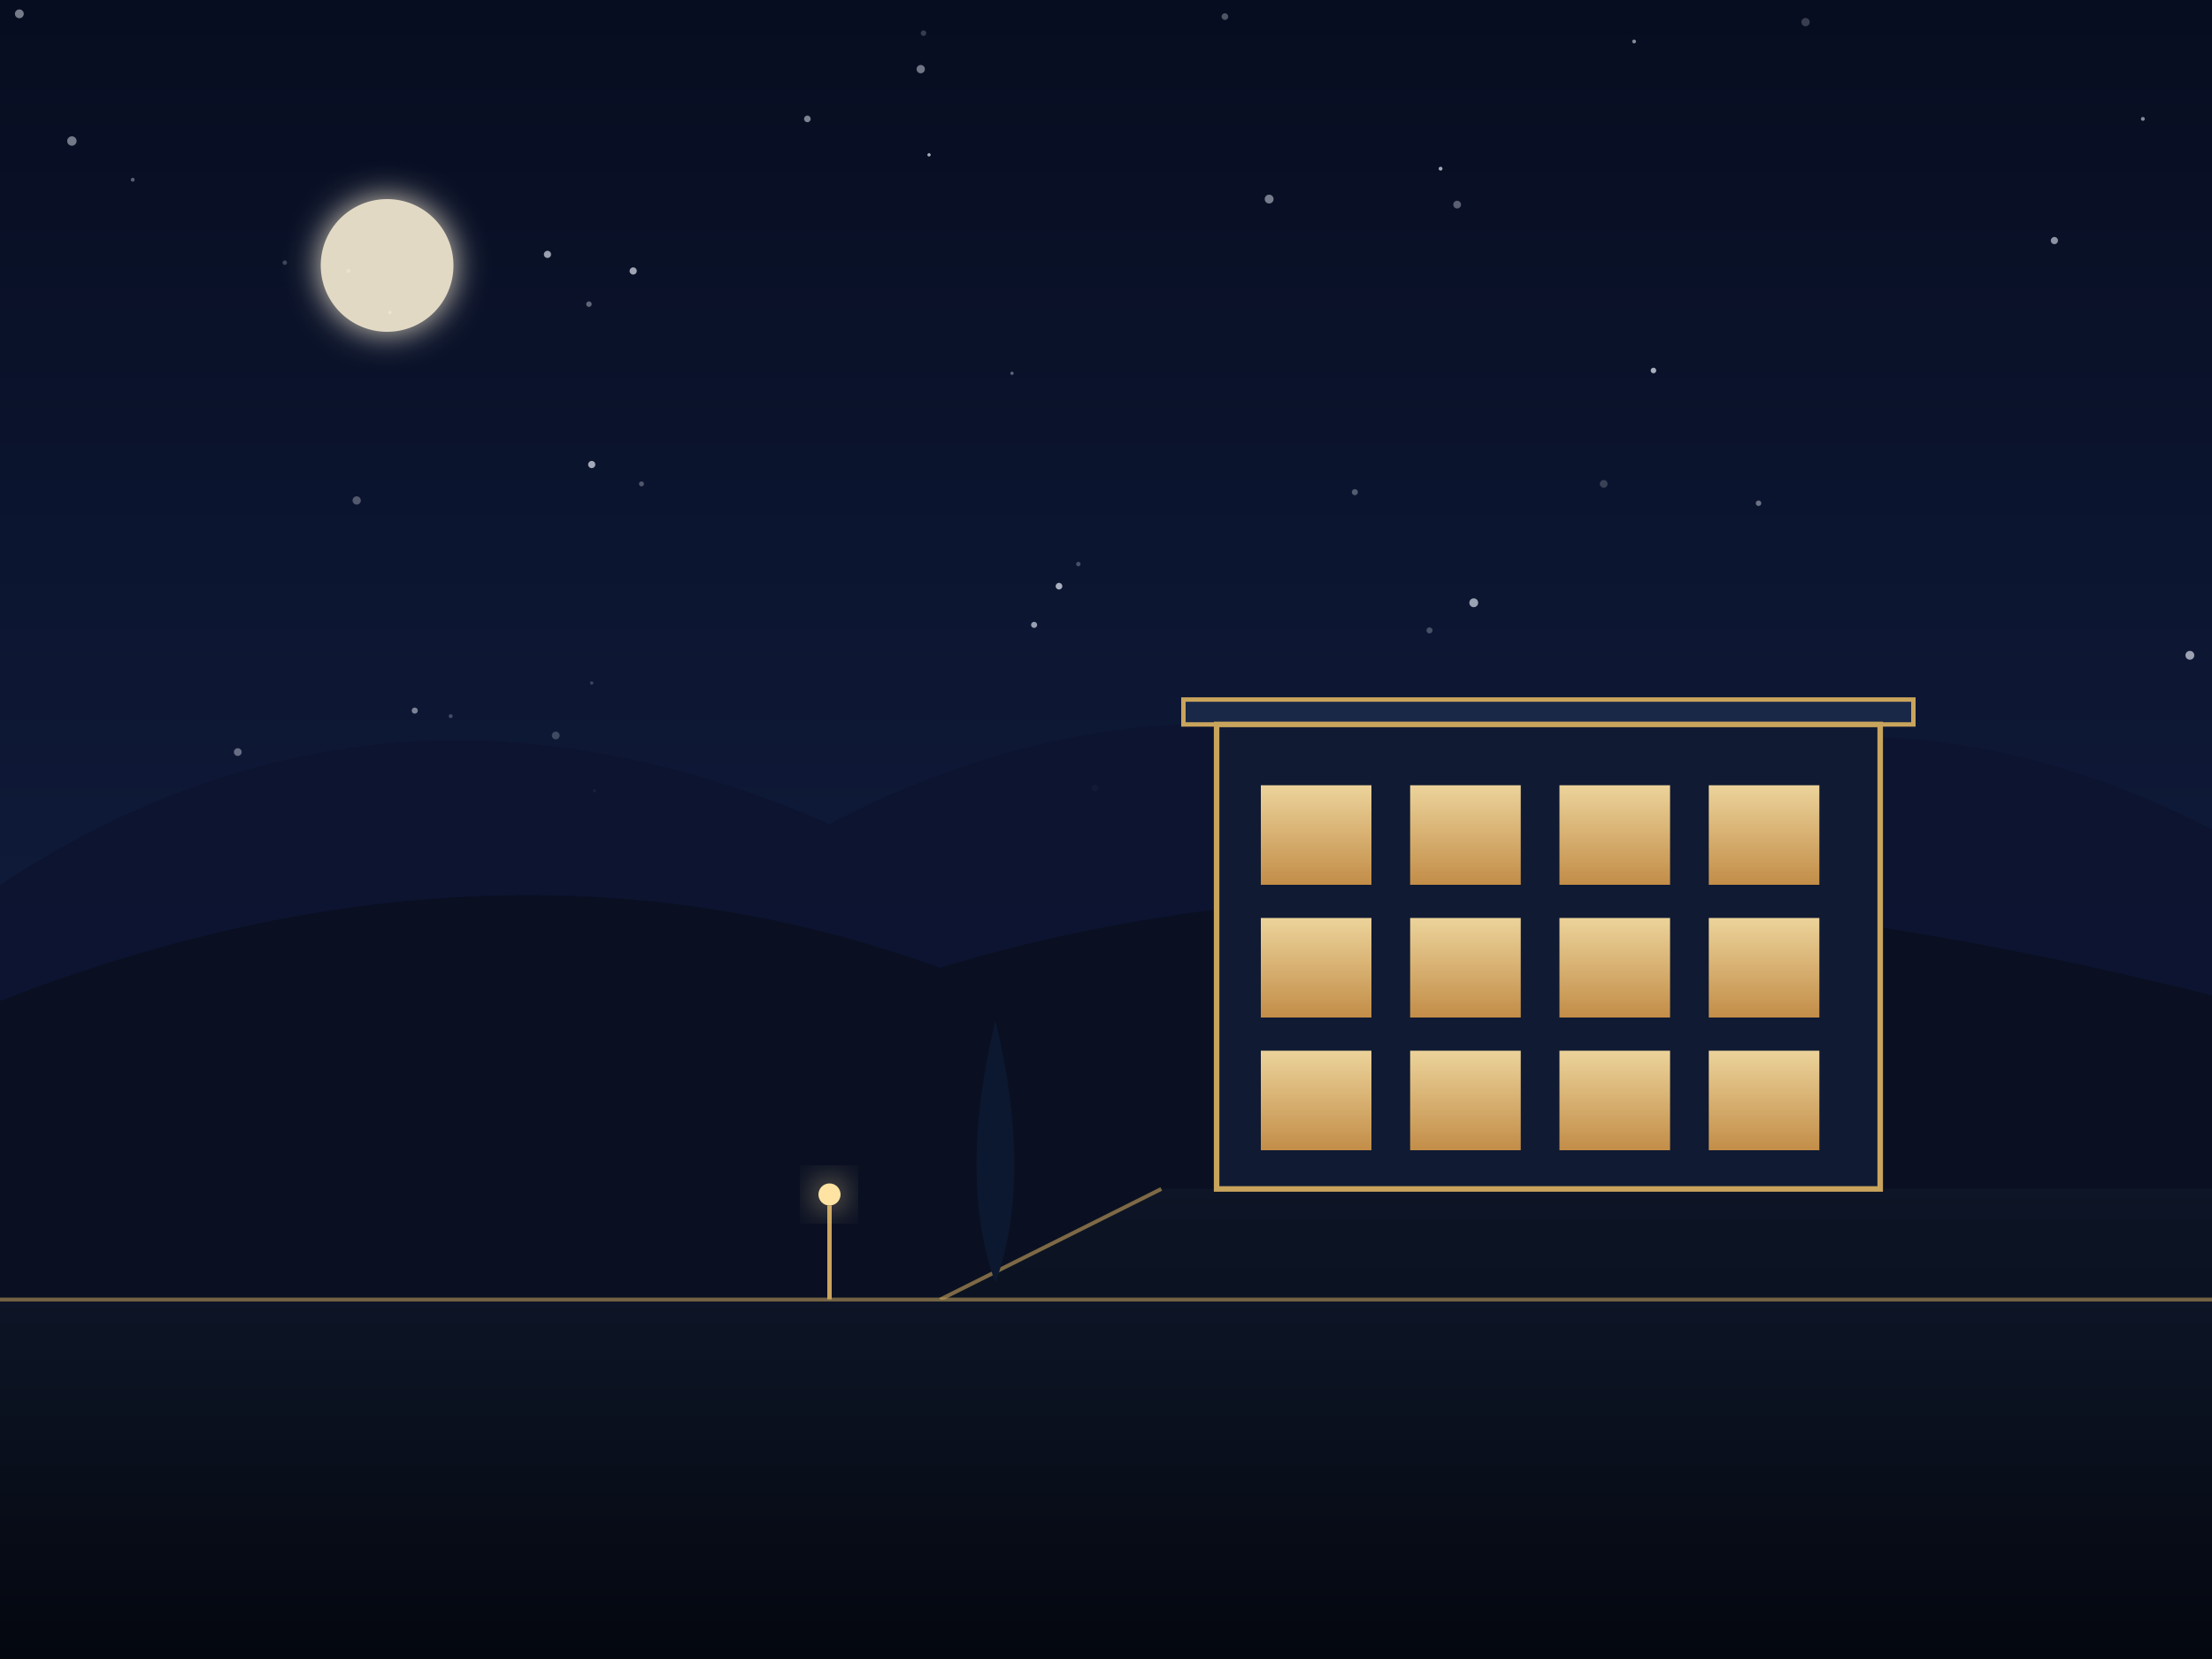
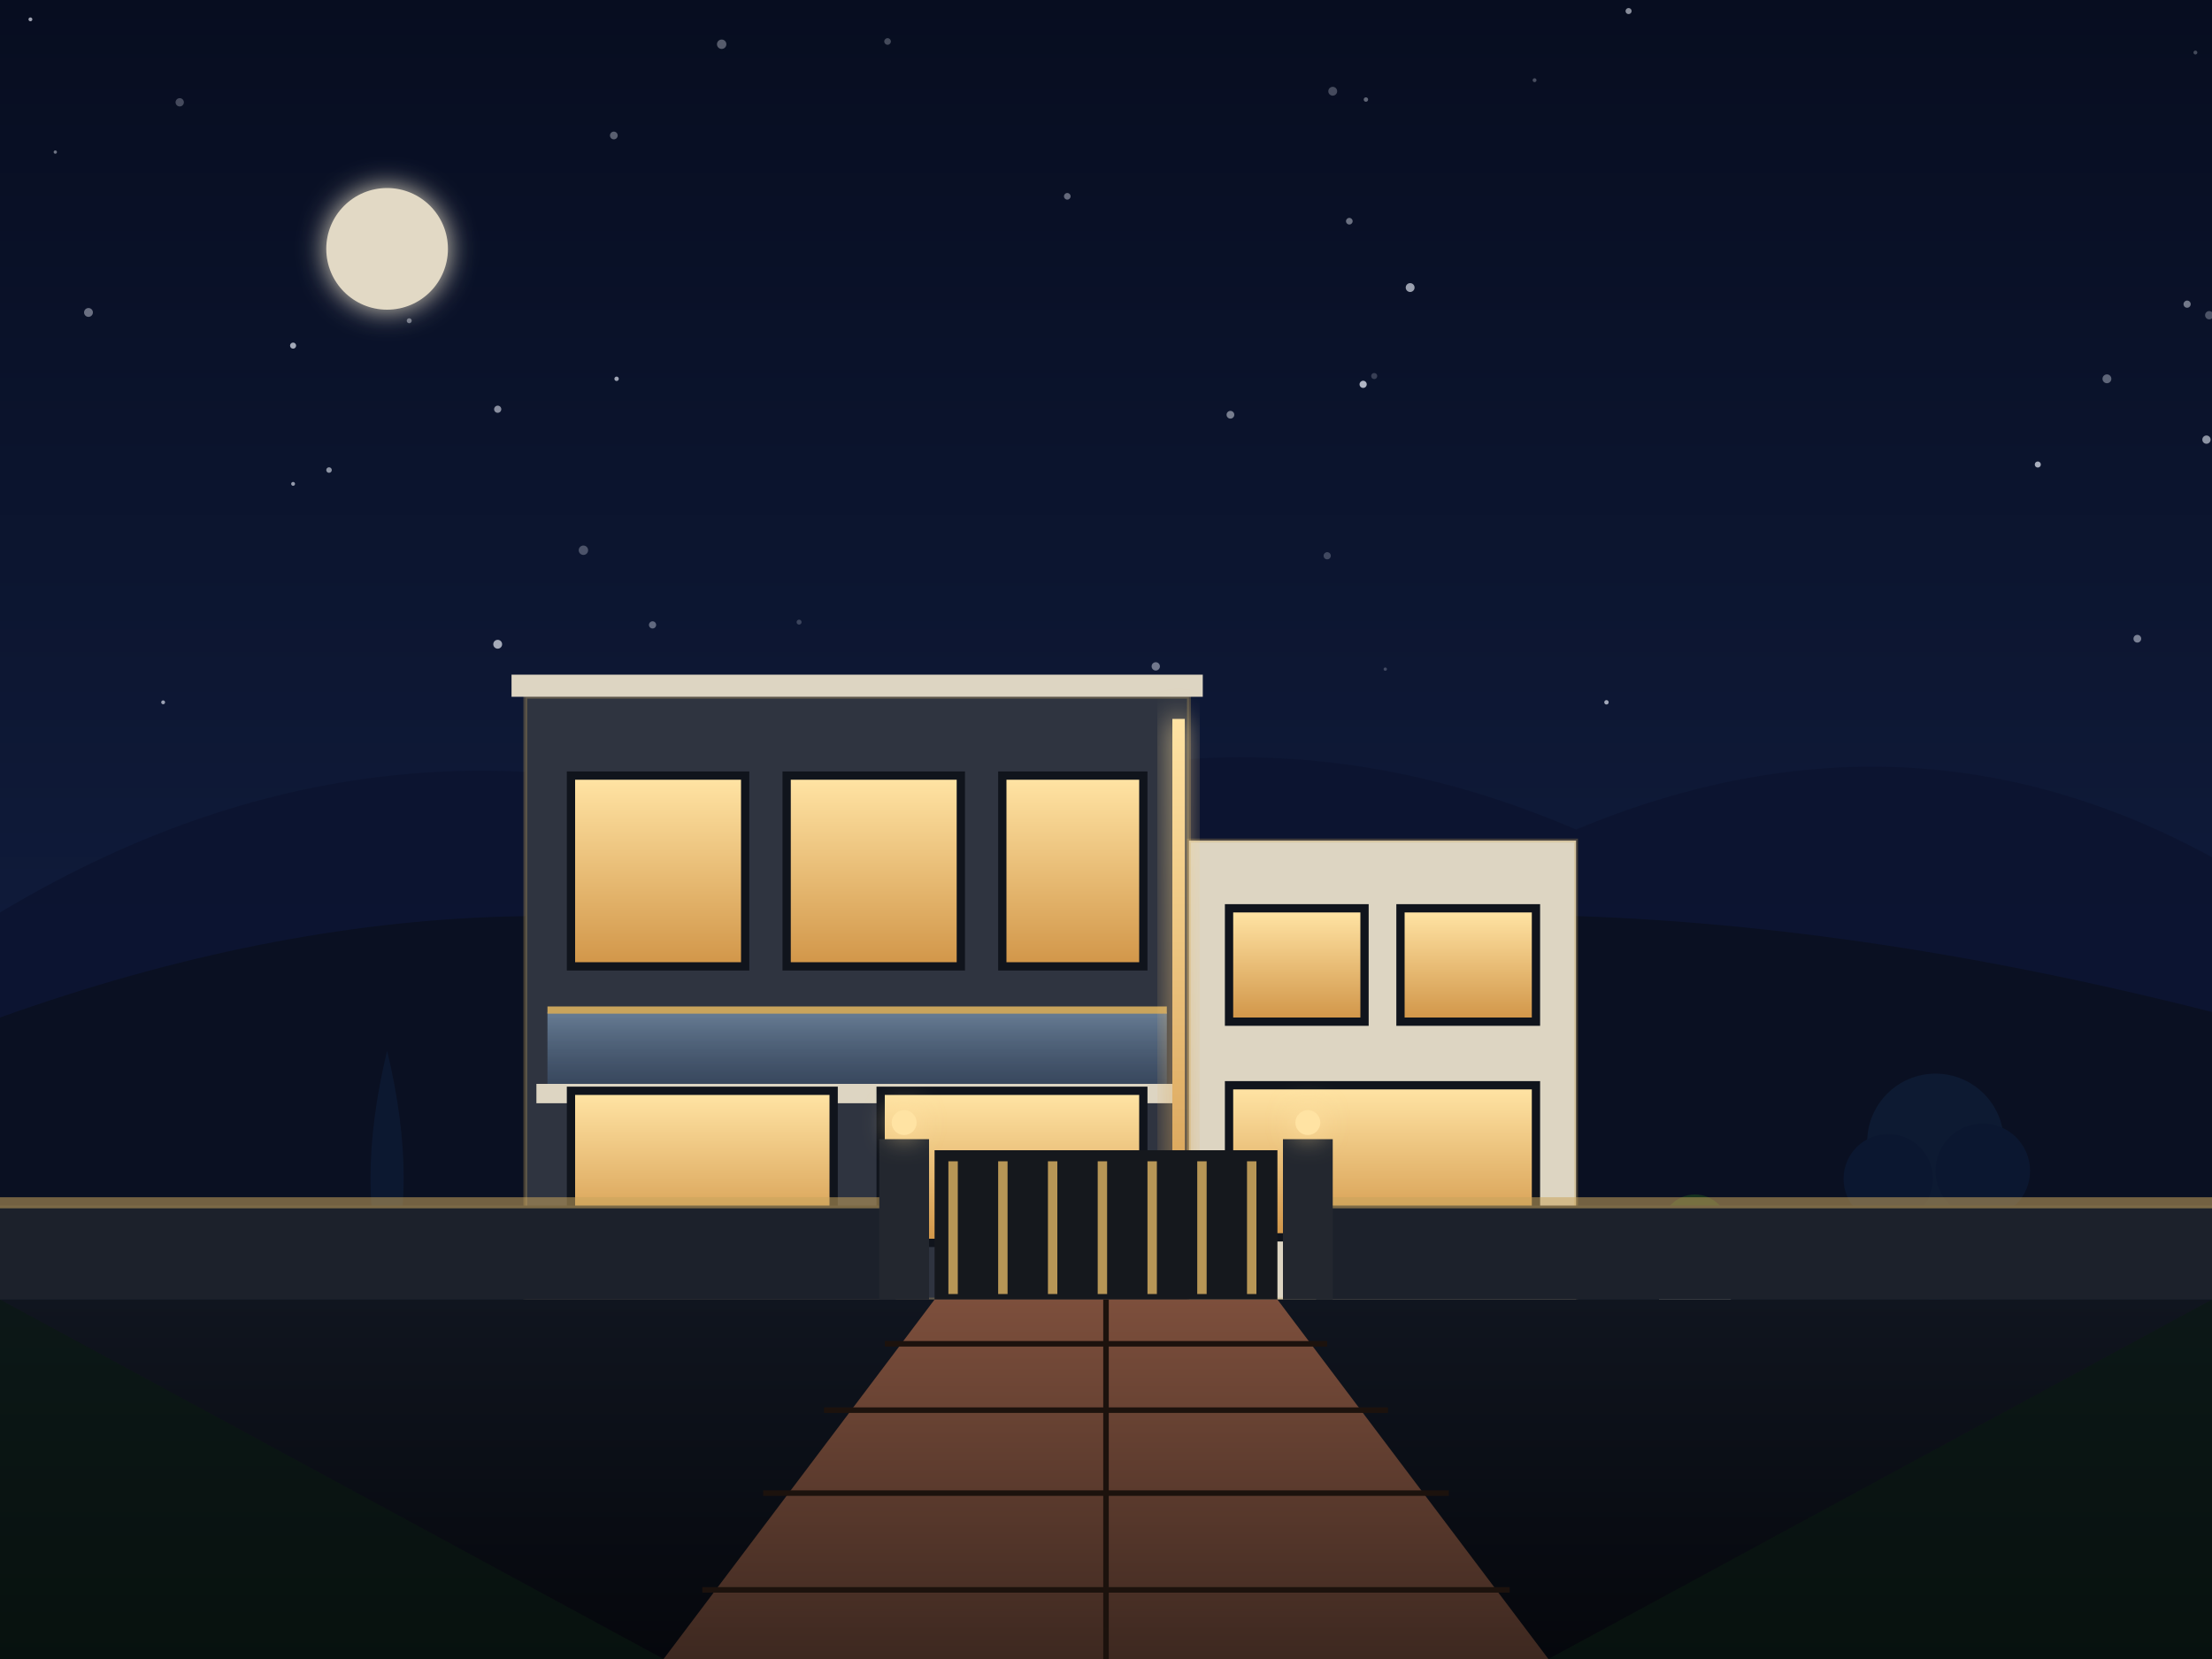
<svg xmlns="http://www.w3.org/2000/svg" viewBox="0 0 800 600" role="img">
  <defs>
    <linearGradient id="sky" x1="0" y1="0" x2="0" y2="1">
      <stop offset="0" stop-color="#070d20" />
      <stop offset="0.62" stop-color="#101c3d" />
      <stop offset="1" stop-color="#23355e" />
    </linearGradient>
    <linearGradient id="ground" x1="0" y1="0" x2="0" y2="1">
-       <stop offset="0" stop-color="#0d1526" />
-       <stop offset="1" stop-color="#04070f" />
+       <stop offset="0" stop-color="#10151f" />
+       <stop offset="1" stop-color="#05070c" />
    </linearGradient>
    <linearGradient id="wg" x1="0" y1="0" x2="0" y2="1">
      <stop offset="0" stop-color="#ffe3a3" />
      <stop offset="1" stop-color="#d2974a" />
    </linearGradient>
-     <linearGradient id="pool" x1="0" y1="0" x2="0" y2="1">
-       <stop offset="0" stop-color="#1d3a5f" />
-       <stop offset="1" stop-color="#0b1b32" />
+     <linearGradient id="pav" x1="0" y1="0" x2="0" y2="1">
+       <stop offset="0" stop-color="#7d4f3c" />
+       <stop offset="1" stop-color="#3d2820" />
    </linearGradient>
-     <filter id="glow" x="-80%" y="-80%" width="260%" height="260%">
-       <feGaussianBlur stdDeviation="6" result="b" />
+     <linearGradient id="glassg" x1="0" y1="0" x2="0" y2="1">
+       <stop offset="0" stop-color="#9fc4e8" stop-opacity="0.5" />
+       <stop offset="1" stop-color="#4a6c94" stop-opacity="0.35" />
+     </linearGradient>
+     <filter id="glow" x="-120%" y="-120%" width="340%" height="340%">
+       <feGaussianBlur stdDeviation="5" result="b" />
      <feMerge>
        <feMergeNode in="b" />
        <feMergeNode in="SourceGraphic" />
      </feMerge>
    </filter>
  </defs>
  <rect width="800" height="600" fill="url(#sky)" />
-   <circle cx="215" cy="286" r="0.6" fill="#e8ecf7" opacity="0.65" />
-   <circle cx="26" cy="51" r="1.7" fill="#e8ecf7" opacity="0.48" />
-   <circle cx="598" cy="134" r="1.0" fill="#e8ecf7" opacity="0.72" />
-   <circle cx="517" cy="228" r="1.1" fill="#e8ecf7" opacity="0.27" />
-   <circle cx="580" cy="175" r="1.4" fill="#e8ecf7" opacity="0.21" />
-   <circle cx="213" cy="110" r="1.0" fill="#e8ecf7" opacity="0.39" />
-   <circle cx="792" cy="237" r="1.6" fill="#e8ecf7" opacity="0.65" />
-   <circle cx="232" cy="175" r="0.9" fill="#e8ecf7" opacity="0.31" />
-   <circle cx="201" cy="266" r="1.4" fill="#e8ecf7" opacity="0.23" />
-   <circle cx="334" cy="12" r="1.0" fill="#e8ecf7" opacity="0.21" />
-   <circle cx="390" cy="204" r="0.8" fill="#e8ecf7" opacity="0.27" />
-   <circle cx="333" cy="25" r="1.5" fill="#e8ecf7" opacity="0.47" />
-   <circle cx="490" cy="178" r="1.1" fill="#e8ecf7" opacity="0.33" />
-   <circle cx="150" cy="257" r="1.1" fill="#e8ecf7" opacity="0.51" />
-   <circle cx="366" cy="135" r="0.6" fill="#e8ecf7" opacity="0.38" />
-   <circle cx="126" cy="98" r="0.7" fill="#e8ecf7" opacity="0.56" />
-   <circle cx="48" cy="65" r="0.7" fill="#e8ecf7" opacity="0.36" />
-   <circle cx="775" cy="43" r="0.7" fill="#e8ecf7" opacity="0.56" />
-   <circle cx="214" cy="247" r="0.6" fill="#e8ecf7" opacity="0.22" />
-   <circle cx="396" cy="285" r="1.2" fill="#e8ecf7" opacity="0.36" />
-   <circle cx="521" cy="61" r="0.7" fill="#e8ecf7" opacity="0.69" />
-   <circle cx="129" cy="181" r="1.5" fill="#e8ecf7" opacity="0.32" />
-   <circle cx="591" cy="15" r="0.7" fill="#e8ecf7" opacity="0.55" />
-   <circle cx="459" cy="72" r="1.6" fill="#e8ecf7" opacity="0.49" />
-   <circle cx="443" cy="6" r="1.2" fill="#e8ecf7" opacity="0.32" />
-   <circle cx="383" cy="212" r="1.2" fill="#e8ecf7" opacity="0.72" />
-   <circle cx="374" cy="226" r="1.1" fill="#e8ecf7" opacity="0.64" />
-   <circle cx="7" cy="5" r="1.6" fill="#e8ecf7" opacity="0.49" />
-   <circle cx="292" cy="43" r="1.2" fill="#e8ecf7" opacity="0.52" />
-   <circle cx="214" cy="168" r="1.3" fill="#e8ecf7" opacity="0.69" />
-   <circle cx="103" cy="95" r="0.8" fill="#e8ecf7" opacity="0.24" />
-   <circle cx="163" cy="259" r="0.7" fill="#e8ecf7" opacity="0.26" />
-   <circle cx="336" cy="56" r="0.6" fill="#e8ecf7" opacity="0.71" />
-   <circle cx="653" cy="8" r="1.5" fill="#e8ecf7" opacity="0.22" />
-   <circle cx="636" cy="182" r="1.0" fill="#e8ecf7" opacity="0.43" />
-   <circle cx="527" cy="74" r="1.4" fill="#e8ecf7" opacity="0.36" />
-   <circle cx="86" cy="272" r="1.4" fill="#e8ecf7" opacity="0.41" />
-   <circle cx="533" cy="218" r="1.6" fill="#e8ecf7" opacity="0.65" />
-   <circle cx="198" cy="92" r="1.3" fill="#e8ecf7" opacity="0.65" />
-   <circle cx="229" cy="98" r="1.3" fill="#e8ecf7" opacity="0.67" />
-   <circle cx="141" cy="113" r="0.6" fill="#e8ecf7" opacity="0.69" />
-   <circle cx="743" cy="87" r="1.3" fill="#e8ecf7" opacity="0.59" />
-   <path d="M0 320 Q140 228 300 298 Q430 230 560 290 Q680 238 800 300 L800 480 L0 480 Z" fill="#0c1430" opacity="0.92" />
-   <path d="M0 362 Q180 292 340 350 Q530 292 800 360 L800 480 L0 480 Z" fill="#0a1022" />
-   <circle cx="140" cy="96" r="24" fill="#f4ead2" opacity="0.92" filter="url(#glow)" />
-   <path d="M0 470 L340 470 L420 430 L800 430 L800 600 L0 600 Z" fill="url(#ground)" />
-   <line x1="340" y1="470" x2="420" y2="430" stroke="#c9a45c" stroke-width="1.4" opacity="0.6" />
-   <rect x="428" y="253" width="264" height="9" fill="#1a2848" stroke="#c9a45c" stroke-width="1.6" />
-   <rect x="440" y="262" width="240" height="168" fill="#101a33" stroke="#c9a45c" stroke-width="2" />
-   <rect x="456" y="284" width="40" height="36" fill="url(#wg)" opacity="0.92" />
-   <rect x="510" y="284" width="40" height="36" fill="url(#wg)" opacity="0.92" />
-   <rect x="564" y="284" width="40" height="36" fill="url(#wg)" opacity="0.92" />
-   <rect x="618" y="284" width="40" height="36" fill="url(#wg)" opacity="0.92" />
-   <rect x="456" y="332" width="40" height="36" fill="url(#wg)" opacity="0.92" />
-   <rect x="510" y="332" width="40" height="36" fill="url(#wg)" opacity="0.92" />
-   <rect x="564" y="332" width="40" height="36" fill="url(#wg)" opacity="0.92" />
-   <rect x="618" y="332" width="40" height="36" fill="url(#wg)" opacity="0.92" />
-   <rect x="456" y="380" width="40" height="36" fill="url(#wg)" opacity="0.92" />
-   <rect x="510" y="380" width="40" height="36" fill="url(#wg)" opacity="0.92" />
-   <rect x="564" y="380" width="40" height="36" fill="url(#wg)" opacity="0.92" />
-   <rect x="618" y="380" width="40" height="36" fill="url(#wg)" opacity="0.92" />
-   <path d="M360 470 L360 464 Q 346.35 425.9 360 369.2 Q 373.65 425.9 360 464 Z" fill="#0c1830" />
-   <line x1="300" y1="470" x2="300" y2="436" stroke="#c9a45c" stroke-width="1.6" />
-   <circle cx="300" cy="432" r="4" fill="#ffe3a3" filter="url(#glow)" />
+   <circle cx="223" cy="137" r="0.8" fill="#e8ecf7" opacity="0.67" />
+   <circle cx="555" cy="29" r="0.7" fill="#e8ecf7" opacity="0.29" />
+   <circle cx="794" cy="19" r="0.7" fill="#e8ecf7" opacity="0.27" />
+   <circle cx="799" cy="114" r="1.5" fill="#e8ecf7" opacity="0.30" />
+   <circle cx="11" cy="7" r="0.7" fill="#e8ecf7" opacity="0.67" />
+   <circle cx="494" cy="36" r="0.8" fill="#e8ecf7" opacity="0.39" />
+   <circle cx="222" cy="49" r="1.4" fill="#e8ecf7" opacity="0.36" />
+   <circle cx="773" cy="231" r="1.4" fill="#e8ecf7" opacity="0.50" />
+   <circle cx="180" cy="233" r="1.6" fill="#e8ecf7" opacity="0.69" />
+   <circle cx="321" cy="15" r="1.2" fill="#e8ecf7" opacity="0.27" />
+   <circle cx="798" cy="159" r="1.5" fill="#e8ecf7" opacity="0.59" />
+   <circle cx="261" cy="16" r="1.7" fill="#e8ecf7" opacity="0.35" />
+   <circle cx="762" cy="137" r="1.6" fill="#e8ecf7" opacity="0.38" />
+   <circle cx="480" cy="201" r="1.3" fill="#e8ecf7" opacity="0.24" />
+   <circle cx="386" cy="71" r="1.2" fill="#e8ecf7" opacity="0.41" />
+   <circle cx="219" cy="255" r="0.7" fill="#e8ecf7" opacity="0.21" />
+   <circle cx="119" cy="170" r="1.0" fill="#e8ecf7" opacity="0.59" />
+   <circle cx="501" cy="242" r="0.6" fill="#e8ecf7" opacity="0.24" />
+   <circle cx="106" cy="125" r="1.1" fill="#e8ecf7" opacity="0.69" />
+   <circle cx="418" cy="241" r="1.5" fill="#e8ecf7" opacity="0.46" />
+   <circle cx="791" cy="110" r="1.3" fill="#e8ecf7" opacity="0.47" />
+   <circle cx="59" cy="254" r="0.7" fill="#e8ecf7" opacity="0.66" />
+   <circle cx="581" cy="254" r="0.8" fill="#e8ecf7" opacity="0.68" />
+   <circle cx="497" cy="136" r="1.1" fill="#e8ecf7" opacity="0.21" />
+   <circle cx="148" cy="116" r="0.9" fill="#e8ecf7" opacity="0.45" />
+   <circle cx="20" cy="55" r="0.6" fill="#e8ecf7" opacity="0.46" />
+   <circle cx="589" cy="4" r="1.1" fill="#e8ecf7" opacity="0.57" />
+   <circle cx="211" cy="199" r="1.7" fill="#e8ecf7" opacity="0.29" />
+   <circle cx="236" cy="226" r="1.3" fill="#e8ecf7" opacity="0.39" />
+   <circle cx="289" cy="225" r="0.9" fill="#e8ecf7" opacity="0.22" />
+   <circle cx="510" cy="104" r="1.6" fill="#e8ecf7" opacity="0.65" />
+   <circle cx="482" cy="33" r="1.6" fill="#e8ecf7" opacity="0.27" />
+   <circle cx="32" cy="113" r="1.6" fill="#e8ecf7" opacity="0.43" />
+   <circle cx="65" cy="37" r="1.5" fill="#e8ecf7" opacity="0.27" />
+   <circle cx="180" cy="148" r="1.3" fill="#e8ecf7" opacity="0.57" />
+   <circle cx="445" cy="150" r="1.4" fill="#e8ecf7" opacity="0.49" />
+   <circle cx="493" cy="139" r="1.3" fill="#e8ecf7" opacity="0.75" />
+   <circle cx="488" cy="80" r="1.2" fill="#e8ecf7" opacity="0.44" />
+   <circle cx="737" cy="168" r="1.1" fill="#e8ecf7" opacity="0.71" />
+   <circle cx="106" cy="175" r="0.7" fill="#e8ecf7" opacity="0.63" />
+   <path d="M0 330 Q150 240 310 308 Q440 244 570 300 Q690 250 800 310 L800 470 L0 470 Z" fill="#0c1430" opacity="0.92" />
+   <path d="M0 368 Q190 300 350 358 Q540 300 800 366 L800 470 L0 470 Z" fill="#0a1022" />
+   <circle cx="140" cy="90" r="22" fill="#f4ead2" opacity="0.92" filter="url(#glow)" />
+   <rect x="190" y="252" width="240" height="218" fill="#2f3440" stroke="rgba(201,164,92,0.3)" stroke-width="1.4" />
+   <rect x="185" y="244" width="250" height="8" fill="#ddd5c2" />
+   <rect x="430" y="304" width="140" height="166" fill="#ddd5c2" stroke="rgba(201,164,92,0.3)" stroke-width="1.4" />
+   <rect x="205" y="279" width="66" height="72" fill="#10141c" />
+   <rect x="208" y="282" width="60" height="66" fill="url(#wg)" />
+   <rect x="283" y="279" width="66" height="72" fill="#10141c" />
+   <rect x="286" y="282" width="60" height="66" fill="url(#wg)" />
+   <rect x="361" y="279" width="54" height="72" fill="#10141c" />
+   <rect x="364" y="282" width="48" height="66" fill="url(#wg)" />
+   <rect x="194" y="392" width="232" height="7" fill="#ddd5c2" />
+   <rect x="198" y="366" width="224" height="26" fill="url(#glassg)" />
+   <rect x="198" y="364" width="224" height="2.6" fill="#c9a45c" />
+   <rect x="205" y="393" width="98" height="58" fill="#10141c" />
+   <rect x="208" y="396" width="92" height="52" fill="url(#wg)" />
+   <rect x="317" y="393" width="98" height="58" fill="#10141c" />
+   <rect x="320" y="396" width="92" height="52" fill="url(#wg)" />
+   <rect x="443" y="327" width="52" height="44" fill="#10141c" />
+   <rect x="446" y="330" width="46" height="38" fill="url(#wg)" />
+   <rect x="505" y="327" width="52" height="44" fill="#10141c" />
+   <rect x="508" y="330" width="46" height="38" fill="url(#wg)" />
+   <rect x="443" y="391" width="114" height="58" fill="#10141c" />
+   <rect x="446" y="394" width="108" height="52" fill="url(#wg)" />
+   <rect x="424" y="260" width="4.5" height="208" fill="url(#wg)" filter="url(#glow)" />
+   <rect x="600" y="450" width="26" height="20" fill="#ddd5c2" />
+   <circle cx="613" cy="444" r="12" fill="#13301f" />
+   <path d="M140 470 L140 464 Q 128 430 140 380 Q 152 430 140 464 Z" fill="#0c1830" />
+   <line x1="700" y1="470" x2="700" y2="428.2" stroke="#0d1a32" stroke-width="4.75" />
+   <circle cx="700" cy="413" r="24.7" fill="#0d1a32" />
+   <circle cx="682.9" cy="426.3" r="16.15" fill="#0b1730" />
+   <circle cx="717.1" cy="423.45" r="17.1" fill="#0b1730" />
  <rect y="470" width="800" height="130" fill="url(#ground)" />
-   <line x1="0" y1="470" x2="800" y2="470" stroke="#c9a45c" stroke-width="1.4" opacity="0.55" />
+   <rect x="0" y="436" width="324" height="34" fill="#1c212b" />
+   <rect x="476" y="436" width="324" height="34" fill="#1c212b" />
+   <rect x="0" y="433" width="324" height="4" fill="#c9a45c" opacity="0.55" />
+   <rect x="476" y="433" width="324" height="4" fill="#c9a45c" opacity="0.55" />
+   <rect x="318" y="412" width="18" height="58" fill="#23272f" />
+   <rect x="464" y="412" width="18" height="58" fill="#23272f" />
+   <circle cx="327" cy="406" r="4.5" fill="#ffe3a3" filter="url(#glow)" />
+   <circle cx="473" cy="406" r="4.5" fill="#ffe3a3" filter="url(#glow)" />
+   <rect x="338" y="416" width="124" height="54" fill="#15181d" />
+   <rect x="343" y="420" width="3.4" height="48" fill="#c9a45c" opacity="0.9" />
+   <rect x="361" y="420" width="3.4" height="48" fill="#c9a45c" opacity="0.9" />
+   <rect x="379" y="420" width="3.4" height="48" fill="#c9a45c" opacity="0.9" />
+   <rect x="397" y="420" width="3.4" height="48" fill="#c9a45c" opacity="0.9" />
+   <rect x="415" y="420" width="3.4" height="48" fill="#c9a45c" opacity="0.9" />
+   <rect x="433" y="420" width="3.4" height="48" fill="#c9a45c" opacity="0.9" />
+   <rect x="451" y="420" width="3.4" height="48" fill="#c9a45c" opacity="0.9" />
+   <path d="M338 470 L462 470 L560 600 L240 600 Z" fill="url(#pav)" />
+   <line x1="320" y1="486" x2="480" y2="486" stroke="#1c120d" stroke-width="2" />
+   <line x1="298" y1="510" x2="502" y2="510" stroke="#1c120d" stroke-width="2" />
+   <line x1="276" y1="540" x2="524" y2="540" stroke="#1c120d" stroke-width="2" />
+   <line x1="254" y1="575" x2="546" y2="575" stroke="#1c120d" stroke-width="2" />
+   <line x1="400" y1="470" x2="400" y2="600" stroke="#1c120d" stroke-width="2" />
+   <path d="M0 470 L240 600 L0 600 Z M800 470 L560 600 L800 600 Z" fill="#0a1a10" opacity="0.55" />
</svg>
